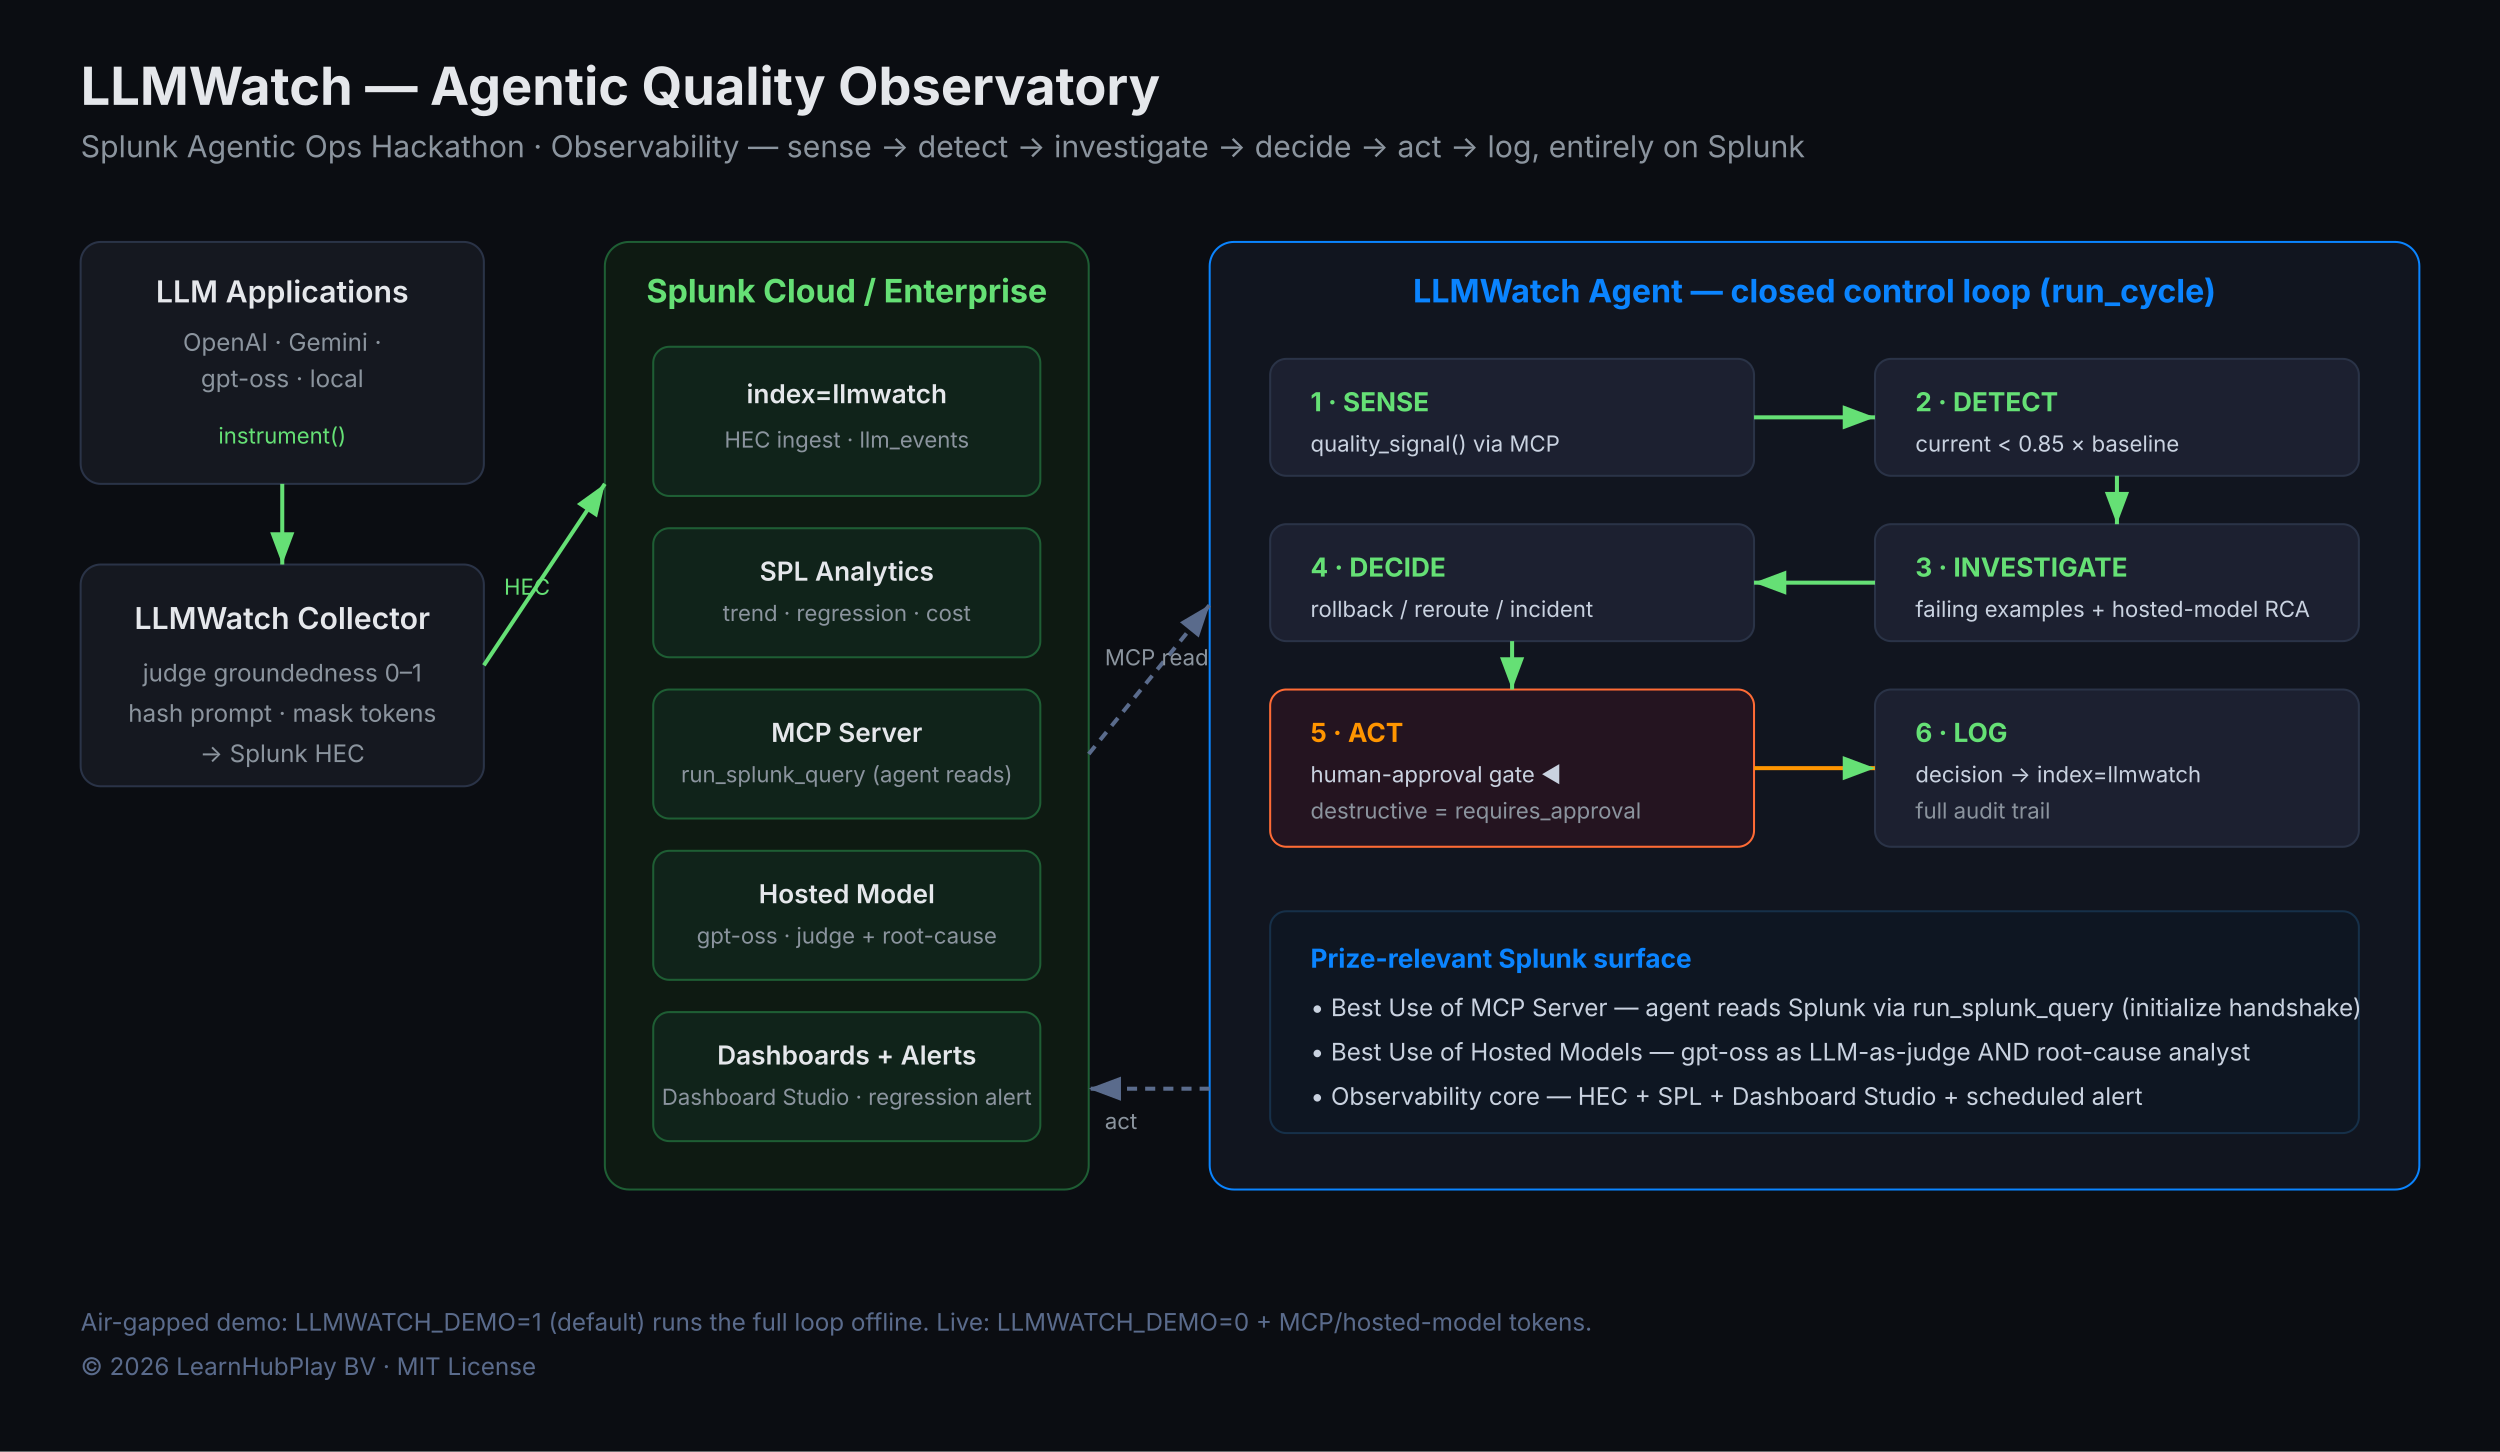
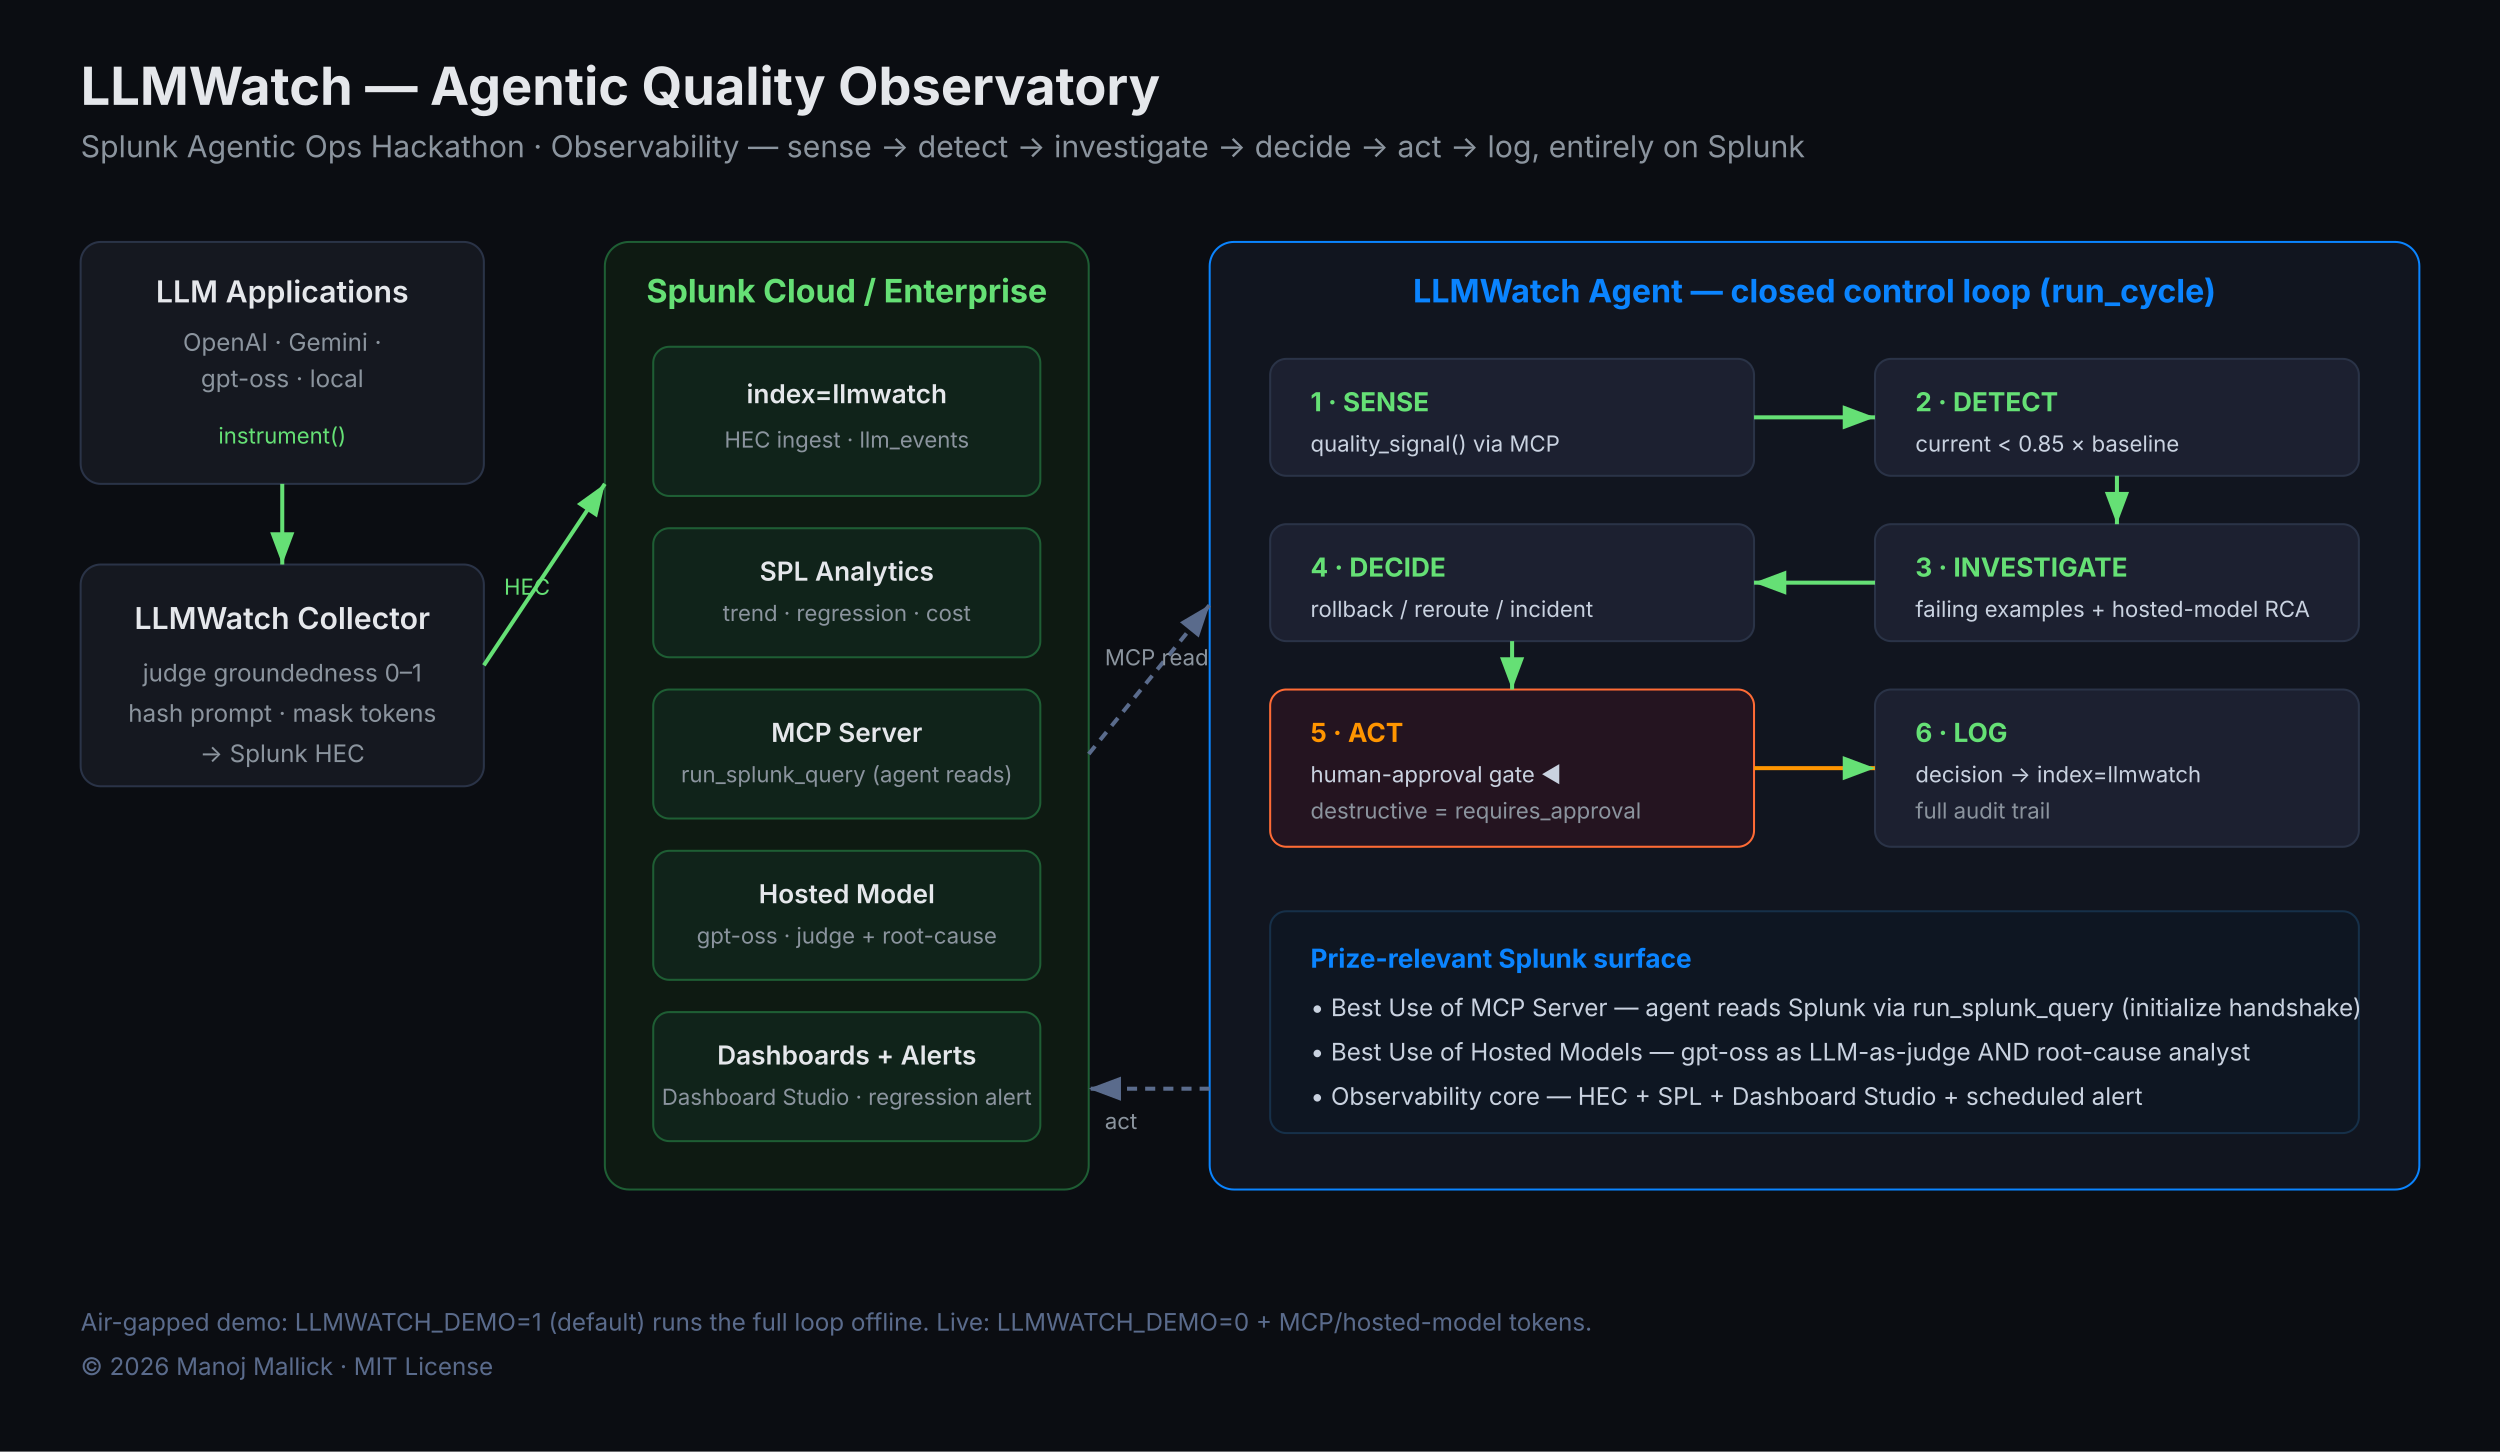
<svg xmlns="http://www.w3.org/2000/svg" width="1240" height="720" viewBox="0 0 1240 720" font-family="Inter, Helvetica, Arial, sans-serif">
  <defs>
    <marker id="arrow" markerWidth="10" markerHeight="10" refX="8" refY="3" orient="auto" markerUnits="strokeWidth">
      <path d="M0,0 L8,3 L0,6 Z" fill="#65E075" />
    </marker>
    <marker id="arrowDim" markerWidth="10" markerHeight="10" refX="8" refY="3" orient="auto" markerUnits="strokeWidth">
      <path d="M0,0 L8,3 L0,6 Z" fill="#5A6B8C" />
    </marker>
  </defs>
  <rect width="1240" height="720" fill="#0B0D12" />
  <text x="40" y="52" fill="#E5E7EB" font-size="26" font-weight="700">LLMWatch — Agentic Quality Observatory</text>
  <text x="40" y="78" fill="#8B949E" font-size="15">Splunk Agentic Ops Hackathon · Observability — sense → detect → investigate → decide → act → log, entirely on Splunk</text>
  <rect x="40" y="120" width="200" height="120" rx="10" fill="#151820" stroke="#2A3347" />
  <text x="140" y="150" fill="#E5E7EB" font-size="15" font-weight="600" text-anchor="middle">LLM Applications</text>
  <text x="140" y="174" fill="#8B949E" font-size="12" text-anchor="middle">OpenAI · Gemini ·</text>
  <text x="140" y="192" fill="#8B949E" font-size="12" text-anchor="middle">gpt-oss · local</text>
  <text x="140" y="220" fill="#65E075" font-size="11" text-anchor="middle">instrument()</text>
  <rect x="40" y="280" width="200" height="110" rx="10" fill="#151820" stroke="#2A3347" />
  <text x="140" y="312" fill="#E5E7EB" font-size="15" font-weight="600" text-anchor="middle">LLMWatch Collector</text>
  <text x="140" y="338" fill="#8B949E" font-size="12" text-anchor="middle">judge groundedness 0–1</text>
  <text x="140" y="358" fill="#8B949E" font-size="12" text-anchor="middle">hash prompt · mask tokens</text>
  <text x="140" y="378" fill="#8B949E" font-size="12" text-anchor="middle">→ Splunk HEC</text>
  <rect x="300" y="120" width="240" height="470" rx="12" fill="#0E1A12" stroke="#1E5E34" />
  <text x="420" y="150" fill="#65E075" font-size="16" font-weight="700" text-anchor="middle">Splunk Cloud / Enterprise</text>
  <rect x="324" y="172" width="192" height="74" rx="8" fill="#10231A" stroke="#1E5E34" />
  <text x="420" y="200" fill="#E5E7EB" font-size="13" font-weight="600" text-anchor="middle">index=llmwatch</text>
  <text x="420" y="222" fill="#8B949E" font-size="11" text-anchor="middle">HEC ingest · llm_events</text>
  <rect x="324" y="262" width="192" height="64" rx="8" fill="#10231A" stroke="#1E5E34" />
  <text x="420" y="288" fill="#E5E7EB" font-size="13" font-weight="600" text-anchor="middle">SPL Analytics</text>
  <text x="420" y="308" fill="#8B949E" font-size="11" text-anchor="middle">trend · regression · cost</text>
  <rect x="324" y="342" width="192" height="64" rx="8" fill="#10231A" stroke="#1E5E34" />
  <text x="420" y="368" fill="#E5E7EB" font-size="13" font-weight="600" text-anchor="middle">MCP Server</text>
  <text x="420" y="388" fill="#8B949E" font-size="11" text-anchor="middle">run_splunk_query (agent reads)</text>
  <rect x="324" y="422" width="192" height="64" rx="8" fill="#10231A" stroke="#1E5E34" />
  <text x="420" y="448" fill="#E5E7EB" font-size="13" font-weight="600" text-anchor="middle">Hosted Model</text>
  <text x="420" y="468" fill="#8B949E" font-size="11" text-anchor="middle">gpt-oss · judge + root-cause</text>
  <rect x="324" y="502" width="192" height="64" rx="8" fill="#10231A" stroke="#1E5E34" />
  <text x="420" y="528" fill="#E5E7EB" font-size="13" font-weight="600" text-anchor="middle">Dashboards + Alerts</text>
  <text x="420" y="548" fill="#8B949E" font-size="11" text-anchor="middle">Dashboard Studio · regression alert</text>
  <rect x="600" y="120" width="600" height="470" rx="12" fill="#11151F" stroke="#0A84FF" />
  <text x="900" y="150" fill="#0A84FF" font-size="16" font-weight="700" text-anchor="middle">LLMWatch Agent — closed control loop (run_cycle)</text>
  <g>
    <rect x="630" y="178" width="240" height="58" rx="8" fill="#1C2030" stroke="#2A3347" />
    <text x="650" y="204" fill="#65E075" font-size="13" font-weight="700">1 · SENSE</text>
    <text x="650" y="224" fill="#C9D2E0" font-size="11">quality_signal() via MCP</text>
    <rect x="930" y="178" width="240" height="58" rx="8" fill="#1C2030" stroke="#2A3347" />
    <text x="950" y="204" fill="#65E075" font-size="13" font-weight="700">2 · DETECT</text>
    <text x="950" y="224" fill="#C9D2E0" font-size="11">current &lt; 0.85 × baseline</text>
    <rect x="930" y="260" width="240" height="58" rx="8" fill="#1C2030" stroke="#2A3347" />
    <text x="950" y="286" fill="#65E075" font-size="13" font-weight="700">3 · INVESTIGATE</text>
    <text x="950" y="306" fill="#C9D2E0" font-size="11">failing examples + hosted-model RCA</text>
    <rect x="630" y="260" width="240" height="58" rx="8" fill="#1C2030" stroke="#2A3347" />
    <text x="650" y="286" fill="#65E075" font-size="13" font-weight="700">4 · DECIDE</text>
    <text x="650" y="306" fill="#C9D2E0" font-size="11">rollback / reroute / incident</text>
    <rect x="630" y="342" width="240" height="78" rx="8" fill="#241420" stroke="#FF6B35" />
    <text x="650" y="368" fill="#FF9500" font-size="13" font-weight="700">5 · ACT</text>
    <text x="650" y="388" fill="#C9D2E0" font-size="11">human-approval gate ◄</text>
    <text x="650" y="406" fill="#8B949E" font-size="11">destructive = requires_approval</text>
    <rect x="930" y="342" width="240" height="78" rx="8" fill="#1C2030" stroke="#2A3347" />
    <text x="950" y="368" fill="#65E075" font-size="13" font-weight="700">6 · LOG</text>
    <text x="950" y="388" fill="#C9D2E0" font-size="11">decision → index=llmwatch</text>
    <text x="950" y="406" fill="#8B949E" font-size="11">full audit trail</text>
    <line x1="870" y1="207" x2="930" y2="207" stroke="#65E075" stroke-width="2" marker-end="url(#arrow)" />
    <line x1="1050" y1="236" x2="1050" y2="260" stroke="#65E075" stroke-width="2" marker-end="url(#arrow)" />
    <line x1="930" y1="289" x2="870" y2="289" stroke="#65E075" stroke-width="2" marker-end="url(#arrow)" />
    <line x1="750" y1="318" x2="750" y2="342" stroke="#65E075" stroke-width="2" marker-end="url(#arrow)" />
    <line x1="870" y1="381" x2="930" y2="381" stroke="#FF9500" stroke-width="2" marker-end="url(#arrow)" />
  </g>
  <rect x="630" y="452" width="540" height="110" rx="8" fill="#0E1622" stroke="#163049" />
  <text x="650" y="480" fill="#0A84FF" font-size="13" font-weight="700">Prize-relevant Splunk surface</text>
  <text x="650" y="504" fill="#C9D2E0" font-size="12">• Best Use of MCP Server — agent reads Splunk via run_splunk_query (initialize handshake)</text>
  <text x="650" y="526" fill="#C9D2E0" font-size="12">• Best Use of Hosted Models — gpt-oss as LLM-as-judge AND root-cause analyst</text>
  <text x="650" y="548" fill="#C9D2E0" font-size="12">• Observability core — HEC + SPL + Dashboard Studio + scheduled alert</text>
  <line x1="140" y1="240" x2="140" y2="280" stroke="#65E075" stroke-width="2" marker-end="url(#arrow)" />
  <line x1="240" y1="330" x2="300" y2="240" stroke="#65E075" stroke-width="2" marker-end="url(#arrow)" />
  <text x="250" y="295" fill="#65E075" font-size="11">HEC</text>
  <line x1="540" y1="374" x2="600" y2="300" stroke="#5A6B8C" stroke-width="2" stroke-dasharray="5,4" marker-end="url(#arrowDim)" />
  <text x="548" y="330" fill="#8B949E" font-size="11">MCP read</text>
  <line x1="600" y1="540" x2="540" y2="540" stroke="#5A6B8C" stroke-width="2" stroke-dasharray="5,4" marker-end="url(#arrowDim)" />
  <text x="548" y="560" fill="#8B949E" font-size="11">act</text>
  <text x="40" y="660" fill="#5A6B8C" font-size="12">Air-gapped demo: LLMWATCH_DEMO=1 (default) runs the full loop offline. Live: LLMWATCH_DEMO=0 + MCP/hosted-model tokens.</text>
-   <text x="40" y="682" fill="#5A6B8C" font-size="12">© 2026 LearnHubPlay BV · MIT License</text>
+   <text x="40" y="682" fill="#5A6B8C" font-size="12">© 2026 Manoj Mallick · MIT License</text>
</svg>
